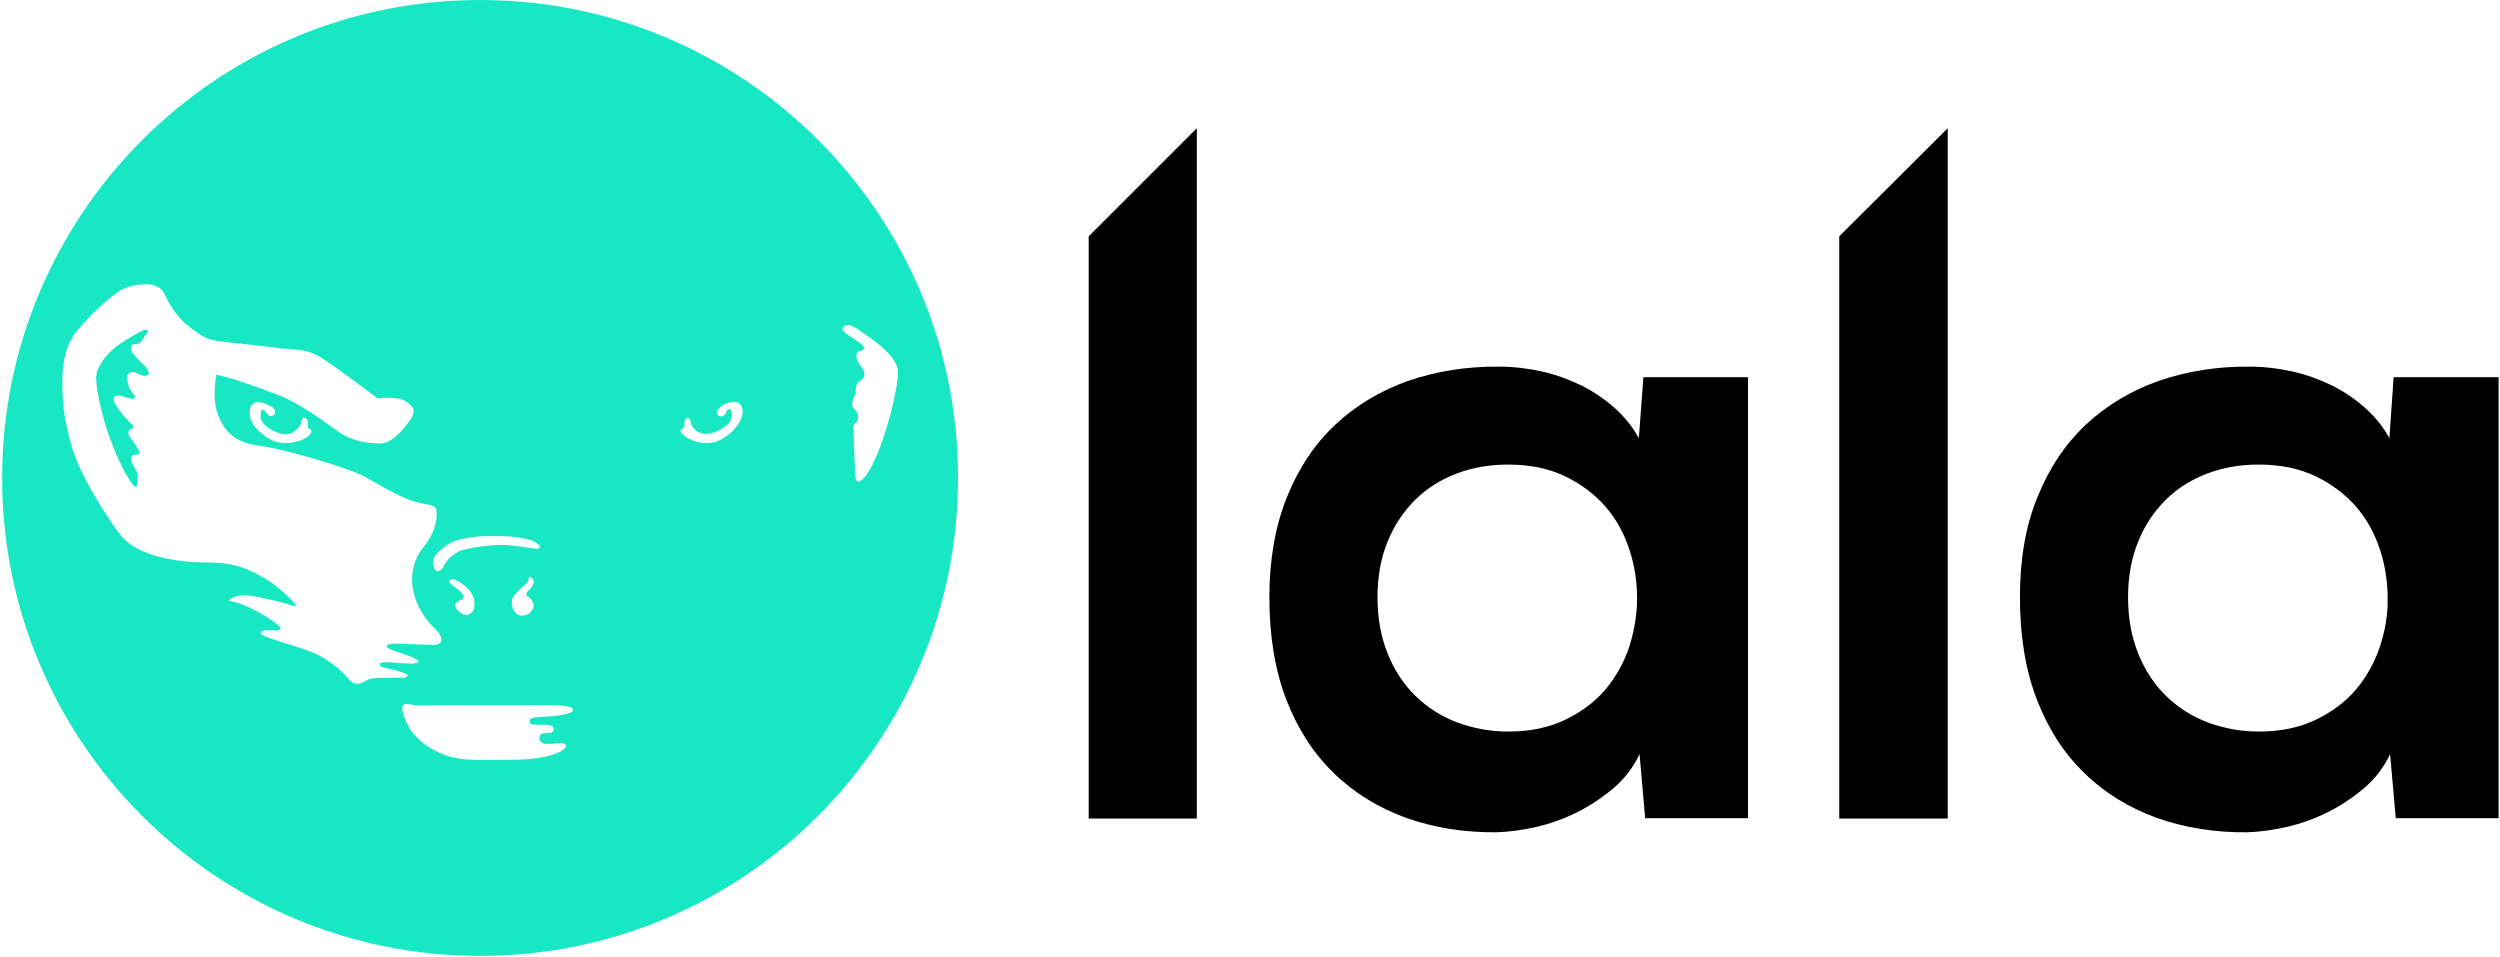
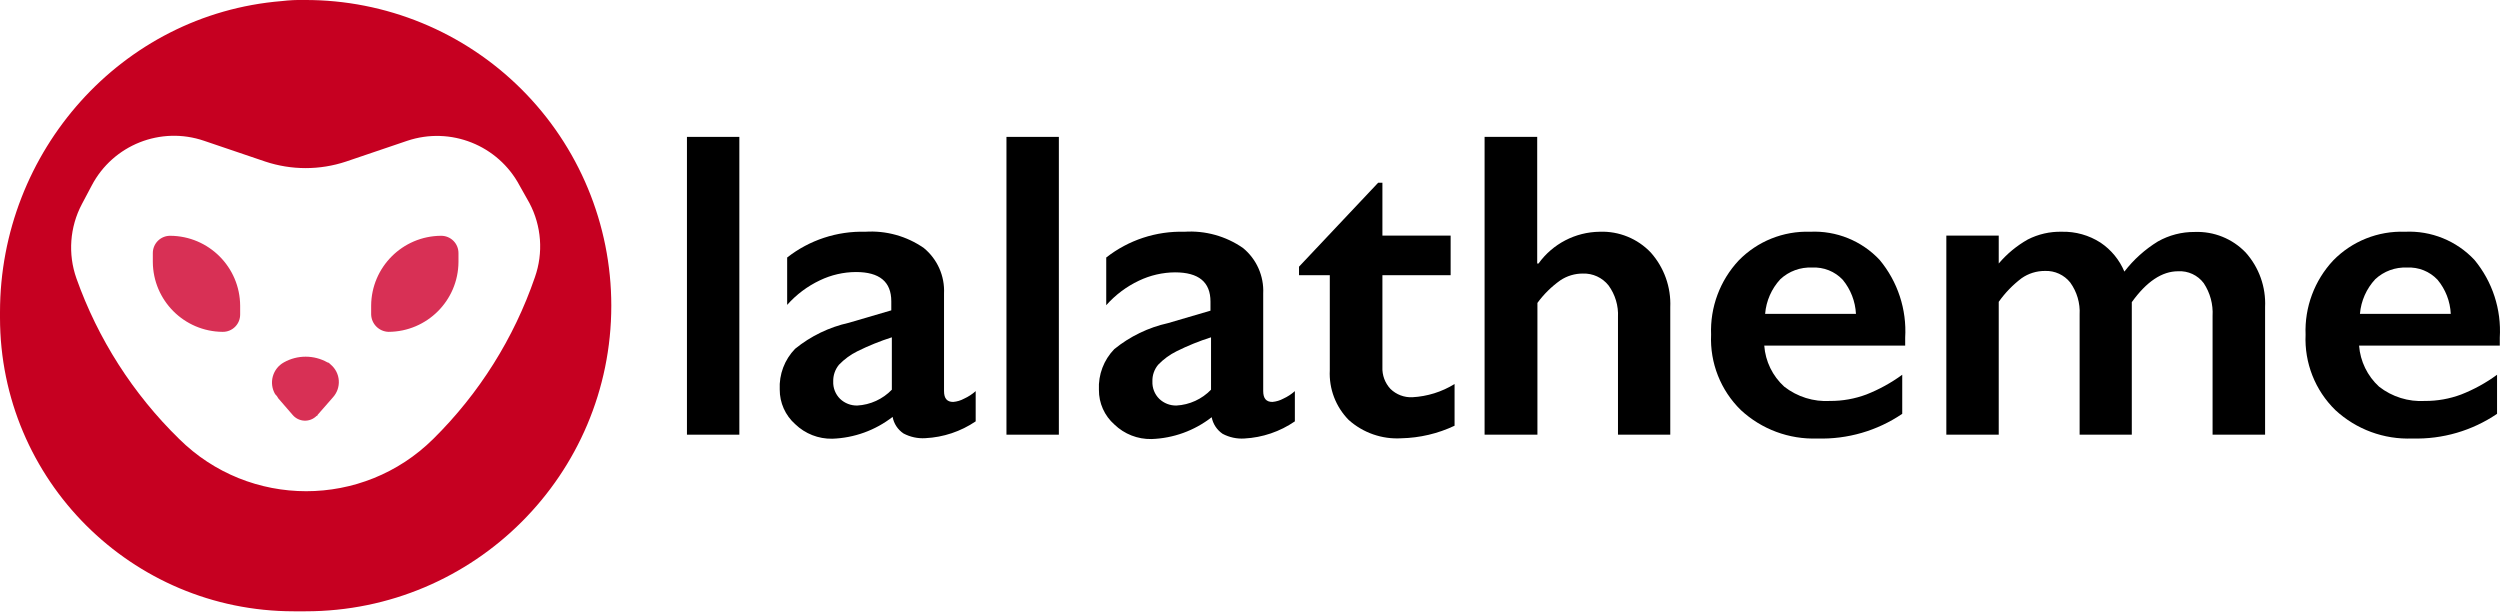
- <svg xmlns="http://www.w3.org/2000/svg" version="1.1" id="Layer_1" x="0px" y="0px" width="400" height="153" viewBox="0 0 708.6 271.5" style="enable-background:new 0 0 708.6 271.5;" xml:space="preserve">
-   <style type="text/css">
- 	.st0{fill:none;}
- 	.st1{fill:#18E7C4;}
- </style>
-   <g>
-     <g>
-       <path class="st0" d="M668.3,143.7c-3.1-3.6-6.9-6.4-11.5-8.6c-4.6-2.2-9.9-3.3-16.1-3.3c-5.1,0-9.9,0.8-14.5,2.5    c-4.5,1.7-8.4,4.2-11.8,7.4c-3.4,3.3-6,7.2-7.9,11.9c-1.9,4.7-2.9,10-2.9,15.9c0,6,1,11.3,2.9,16c1.9,4.7,4.6,8.7,7.9,12    c3.4,3.3,7.3,5.8,11.8,7.5c4.5,1.7,9.3,2.6,14.5,2.6c6.1,0,11.5-1.1,16.1-3.3s8.4-5.1,11.5-8.6c3.1-3.6,5.3-7.6,6.8-12.2    c1.5-4.5,2.2-9.2,2.2-13.9c0-4.7-0.7-9.3-2.2-13.9C673.6,151.3,671.4,147.2,668.3,143.7z" />
-       <path class="st0" d="M455.1,143.7c-3.1-3.6-6.9-6.4-11.5-8.6c-4.6-2.2-9.9-3.3-16.1-3.3c-5.1,0-9.9,0.8-14.5,2.5    c-4.5,1.7-8.4,4.2-11.8,7.4c-3.4,3.3-6,7.2-7.9,11.9c-1.9,4.7-2.9,10-2.9,15.9c0,6,1,11.3,2.9,16c1.9,4.7,4.6,8.7,7.9,12    c3.4,3.3,7.3,5.8,11.8,7.5c4.5,1.7,9.3,2.6,14.5,2.6c6.1,0,11.5-1.1,16.1-3.3c4.6-2.2,8.4-5.1,11.5-8.6c3.1-3.6,5.3-7.6,6.8-12.2    c1.5-4.5,2.2-9.2,2.2-13.9c0-4.7-0.7-9.3-2.2-13.9C460.5,151.3,458.2,147.2,455.1,143.7z" />
-       <path class="st0" d="M1184.1,143.1c-3.3-3.2-7.2-5.7-11.6-7.4c-4.4-1.8-9.1-2.7-14-2.7c-5,0-9.6,0.8-13.9,2.5    c-4.3,1.7-8,4.1-11.2,7.3c-3.2,3.2-5.7,7-7.6,11.5c-1.9,4.5-2.8,9.6-2.8,15.2c0,5.5,0.9,10.4,2.8,15c1.9,4.5,4.4,8.4,7.6,11.7    c3.2,3.3,6.9,5.8,11.2,7.6c4.3,1.8,8.9,2.7,13.9,2.7c4.9,0,9.5-0.9,14-2.6c4.4-1.7,8.3-4.2,11.6-7.4c3.3-3.2,5.9-7.1,7.9-11.6    c1.9-4.5,2.9-9.6,2.9-15.3c0-5.5-1-10.4-2.9-15C1190,150.2,1187.4,146.3,1184.1,143.1z" />
-       <polygon points="308.5,232.4 339.2,232.4 339.2,36.4 308.5,67.1   " />
-       <polygon points="521.6,232.4 552.4,232.4 552.4,36.4 521.6,67.1   " />
-       <path d="M464.7,124.4c-1.7-3.1-4-6-6.8-8.5c-2.8-2.5-6-4.7-9.4-6.4c-3.5-1.7-7.2-3.1-11.2-4c-4-0.9-8.1-1.4-12.3-1.4    c-9.2-0.1-17.7,1.3-25.7,4c-7.9,2.8-14.8,6.9-20.7,12.4c-5.9,5.5-10.5,12.4-13.8,20.6c-3.3,8.2-5,17.7-5,28.5    c0,11,1.6,20.7,4.8,29c3.2,8.3,7.7,15.3,13.5,20.9c5.7,5.6,12.6,9.8,20.5,12.7c7.9,2.8,16.5,4.2,25.7,4.1    c3.5-0.1,7.2-0.6,11.2-1.5c4-0.9,7.9-2.3,11.7-4.2c3.8-1.9,7.2-4.2,10.4-6.9c3.1-2.7,5.6-5.9,7.3-9.6l1.6,18.2h29.2V107.1h-29.7    L464.7,124.4z M462,183.6c-1.5,4.5-3.8,8.6-6.8,12.2c-3.1,3.6-6.9,6.4-11.5,8.6c-4.6,2.2-9.9,3.3-16.1,3.3    c-5.1,0-9.9-0.9-14.5-2.6c-4.5-1.7-8.4-4.2-11.8-7.5c-3.4-3.3-6-7.3-7.9-12c-1.9-4.7-2.9-10-2.9-16c0-6,1-11.3,2.9-15.9    c1.9-4.7,4.6-8.6,7.9-11.9c3.4-3.3,7.3-5.7,11.8-7.4c4.5-1.7,9.3-2.5,14.5-2.5c6.1,0,11.5,1.1,16.1,3.3c4.6,2.2,8.4,5.1,11.5,8.6    c3.1,3.6,5.3,7.6,6.8,12.2c1.5,4.5,2.2,9.2,2.2,13.9C464.2,174.4,463.4,179.1,462,183.6z" />
-       <path d="M677.8,124.4c-1.7-3.1-4-6-6.8-8.5c-2.8-2.5-6-4.7-9.4-6.4c-3.5-1.7-7.2-3.1-11.2-4c-4-0.9-8.1-1.4-12.3-1.4    c-9.2-0.1-17.7,1.3-25.7,4c-7.9,2.8-14.8,6.9-20.7,12.4c-5.9,5.5-10.5,12.4-13.8,20.6c-3.4,8.2-5,17.7-5,28.5    c0,11,1.6,20.7,4.8,29c3.2,8.3,7.7,15.3,13.5,20.9c5.7,5.6,12.6,9.8,20.5,12.7c7.9,2.8,16.5,4.2,25.7,4.1    c3.5-0.1,7.2-0.6,11.2-1.5c4-0.9,7.9-2.3,11.7-4.2c3.8-1.9,7.2-4.2,10.4-6.9c3.1-2.7,5.6-5.9,7.3-9.6l1.6,18.2h29.2V107.1H679    L677.8,124.4z M675.1,183.6c-1.5,4.5-3.8,8.6-6.8,12.2c-3.1,3.6-6.9,6.4-11.5,8.6s-9.9,3.3-16.1,3.3c-5.1,0-9.9-0.9-14.5-2.6    c-4.5-1.7-8.4-4.2-11.8-7.5c-3.4-3.3-6-7.3-7.9-12c-1.9-4.7-2.9-10-2.9-16c0-6,1-11.3,2.9-15.9c1.9-4.7,4.6-8.6,7.9-11.9    c3.4-3.3,7.3-5.7,11.8-7.4c4.5-1.7,9.3-2.5,14.5-2.5c6.1,0,11.5,1.1,16.1,3.3c4.6,2.2,8.4,5.1,11.5,8.6c3.1,3.6,5.3,7.6,6.8,12.2    c1.5,4.5,2.2,9.2,2.2,13.9C677.4,174.4,676.6,179.1,675.1,183.6z" />
-     </g>
-     <g>
-       <path class="st1" d="M37.5,100.8c-0.8-0.8-0.9-1.8-0.9-2.1c0-0.3,0.3-1,1-1c0.7,0,1.3,0,2-0.9c0.6-0.9,1.4-2,1.7-2.5    c0.3-0.6-0.4-1-1.8-0.3c0,0-6.1,3.3-8.2,5.3c-2.1,2-4.6,4.9-4.6,8.1s1.8,11.2,3.5,15.9c1.7,4.7,4.2,10.9,7,14.4    c1,1.1,1.2,0.4,1.2-0.5c0-0.9,0.5-2.3-0.7-4.3c-1.2-2-1.1-2.3-1.1-2.8c0-0.5,0.3-1,1.4-1c1.1,0,1.2-0.3,0.7-1.4    c-0.6-1-1.7-2.7-2.4-3.6c-0.7-1-0.7-2,0.4-2.3c1.1-0.4,0.7-0.8,0.1-1.3c-0.6-0.5-3.5-3.7-4.3-5.2c-0.8-1.4-0.8-1.6-0.8-2    c0-0.5,0.4-1,1.4-1s2.1,0.6,3,0.8c0.9,0.2,2.2,0.2,1.5-0.8c-0.7-0.9-2.1-2.5-2.1-5.2c0-1.2,0.9-1.5,1.7-1.5c0.8,0,1.9,1.1,3.4,1.1    s1.2-1.3,0.4-2.2C40.1,103.6,38.3,101.7,37.5,100.8z" />
-       <path class="st1" d="M135.7,0C60.8,0,0,60.8,0,135.7c0,75,60.8,135.7,135.7,135.7c75,0,135.7-60.8,135.7-135.7    C271.5,60.8,210.7,0,135.7,0z M130.7,153c3.8-0.7,5.1-0.8,8-0.8c0,0,1.7,0,2.8,0c1.2,0,8.3,0.2,10.7,2.3c0.8,0.7,0.6,1.4-0.7,1.3    c-1.2-0.1-6.3-1.1-9.8-1.1c-3.5,0-10,0.9-12.1,1.9c-2.1,1-3.6,2.8-4.4,4.4c-0.8,1.6-2,1.2-2.3,0.8c-0.3-0.4-1-2.5,0-3.9    C123.9,156.5,126.9,153.6,130.7,153z M149.4,169.5c0.9,0.5,1.5,1.6,1.5,2.6c0,1.1-1.5,2.7-3.2,2.7c-2.2,0-3-2.3-3-3.5    c0-1.2,0.3-1.8,0.8-2.3c0.5-0.6,2-2.2,2-2.2s2-1.4,1.9-2c-0.1-0.6,0.2-1,0.5-1c0.4,0,1,0.7,1,1.6c0,0.9-0.9,1.8-1.4,2.2    C149,168.1,148.4,169.1,149.4,169.5z M130.4,168.2c-0.6-0.6-2.6-2.1-2.6-2.1c-1-0.8-0.8-1.2-0.7-1.3c0-0.2,0.7-0.6,2,0    c2.7,1.6,3.6,2.7,4.3,3.9c0.7,1.2,0.7,2,0.7,3.4c0,1.4-1.2,2.5-2.5,2.5c-1.2,0-3-1.8-3-2.6c0-0.8,1-1.5,1.9-1.8    C131.3,169.8,130.9,168.8,130.4,168.2z M107.9,192.5c-1.4,0-3-0.1-4.5,0.7c-1.4,0.8-3.2,1.8-5.1-0.5c-1.9-2.3-6-6.1-11.8-8.1    c-5.7-2-13.1-3.8-13.1-4.9c0-1.1,3.2-0.7,4.4-0.7s1.9-0.6,0-2c-1.9-1.4-8.1-5.6-13.4-6.4c1-1.5,3.6-1.8,6.6-1.4    c3,0.4,10,2.2,11.3,2.7c1.3,0.5,1.3-0.1,0.5-0.9c-0.7-0.8-4.3-4.5-8.4-6.9c-4.1-2.3-7.7-4.4-16.5-4.4c-7.3,0-14.2-1.4-18.4-3.4    s-5.7-3.9-8-7.3c-2.3-3.4-9.6-14.3-11.9-22.8s-2.5-12.4-2.5-18c0-5.6,1-10.3,4.2-14.3s8.8-9.2,11.9-11.2c3.1-2,6.9-2,7.8-2    c0.8,0,3.8,0.1,5.1,2.8c1.3,2.7,3.3,6.5,7.3,9.5c4.1,3,4.5,3.6,11.7,4.3c7.2,0.7,13.4,1.6,16.1,1.8c2.6,0.2,5.7,0.1,9.5,2.5    c3.8,2.4,15.9,11.5,15.9,11.5s5.6-0.7,7.9,0.8c2.4,1.5,3.5,2.8,0.6,6.4c-2.9,3.6-5.1,5.6-7.9,5.6c-2.8,0-7.3-0.3-11.8-3.4    c-4.5-3.1-10.8-8.1-17.9-10.7c-7-2.6-13.2-4.8-16.7-5.4c-0.4,2.4-1,7.2,0.4,11.1c1.4,3.9,4.1,8.1,11.5,9c7.5,0.9,26.2,6.6,30,8.7    c3.8,2.1,9.3,5.5,13.7,7c4.5,1.5,7,0.5,7,3.5c0,3-1.1,6.4-3.8,9.7c-2.7,3.2-3.2,7-3.2,9.3c0,2.3,0.7,8.5,7,14.3    c1.9,2.2,2,4.1-1.2,4.1c-3.2,0-10-0.5-11.6-0.3c-1.7,0.2-1.8,0.8-0.5,1.5c1.3,0.7,5.7,1.8,7.3,2.8c1.6,1,0.5,1.2-1,1.3    c-1.5,0.1-6.1-0.4-7.3-0.4s-1.9,0.2-1.9,0.7c0,0.5,0.7,0.8,2.3,1.1c1.6,0.3,4.5,1.1,5.3,1.6c0.7,0.5,0.1,1.1-1.4,1    C111.9,192.4,109.3,192.5,107.9,192.5z M74.8,120.9c1.2,1.1,4,2.4,5.7,2.4c2.6,0,4.3-2.5,4.4-3.3c0.1-0.9,0.4-1.4,0.8-1.4    c0.3,0,1.1,0.4,1.1,1.2c0,0.8,0,1.6,0,1.6s1,0.5,1,1c0,0.6-0.5,1.3-1.4,1.8c-0.9,0.6-3,1.6-6.1,1.6c-4.1,0-6.9-2.9-8.2-4.3    c-1.3-1.4-1.8-2.7-1.8-4.4c0-2.6,1.6-2.9,2.3-2.9c0.7,0,1-0.1,2.9,0.8c1.9,0.8,2,1.5,2,2.1c0,0.6-0.6,1-1.2,1    c-0.6,0-0.7-0.1-1-0.5c-0.4-0.4-0.7-1.3-1.3-1.3c-0.6,0-0.6,1.2-0.6,1.9C73.3,118.8,73.6,119.7,74.8,120.9z M152.2,203.6    c-2.5,0.2-2.4,0.7-2.4,1.3s0.5,0.9,2.3,0.9c1.8,0,4.5-0.2,4.5,1c0,1.2-0.6,1.4-2.8,1.4c-1,0-1.3,0.9-1.3,1.4    c0,0.5,0.7,1.6,1.9,1.6c1.2,0,2.2,0,2.9-0.2c0.6-0.1,2.8-0.2,2.8,0.9c0,1-4.3,3.8-15.3,3.8c-11,0.1-15.2,0.4-20.2-1.8    c-5-2.1-8.5-5.4-10.3-9.9c-1.7-4.5,0.1-4.1,1-4.1c0.9,0,0.9,0.4,3.1,0.4s4.9-0.1,4.9-0.1s30.8,0,32.7,0c1.9,0,6.1,0.2,6.1,1.3    S159.1,203.3,152.2,203.6z M209.2,120.1c-1.6,2.5-5,5.7-9,5.7s-6.3-1.8-7.1-2.6c-0.8-0.8-0.6-1.2,0.2-1.6c0.8-0.4,0.1-1.4,0.6-2.3    c0.5-1,1.2-1,1.6,0.5c0.4,2.2,2.4,3.4,4.4,3.4s4.8-1.4,6.4-3c1.6-1.7,0.6-3.8,0.6-3.8c-0.7-0.7-1.3,0.3-1.4,0.8    c-0.1,0.5-0.7,1-1.3,1s-1.3-0.3-1.3-1.1c0-0.8,2-3,4.9-3S210.8,117.6,209.2,120.1z M242.2,135c-0.1-1.5-0.4-12-0.5-13.2    c-0.1-1.2,0.2-1.3,0.8-1.9c0.6-0.6,1.1-2.5-0.8-4c-0.8-0.6-0.1-2.7,0.4-3.7c0.5-1-0.1-3.2,1.4-4s1.8-2.3,0.5-4    c-1.4-1.7-2.1-4.1-0.6-4.5c1.4-0.3,2-0.9,0.3-2.2c-1.7-1.4-3.6-2.2-4.7-3.4c-1.1-1.2,0.2-1.8,1.4-1.8c1.2,0,4.7,2.7,4.7,2.7    s8.7,5.5,9.2,10c0.6,4.5-4.7,25.2-9.6,30.7C242.9,137.6,242.3,136.5,242.2,135z" />
+ <svg xmlns="http://www.w3.org/2000/svg" viewBox="0 0 229.02 56">
+   <defs>
+     <style>.cls-1{fill:#c60021;}.cls-2{fill:#d83055;}.cls-3{isolation:isolate;}</style>
+   </defs>
+   <g id="Layer_2" data-name="Layer 2">
+     <g id="Layer_1-2" data-name="Layer 1">
+       <g id="Layer_2-2" data-name="Layer 2">
+         <path class="cls-1" d="M26.9,56H28A28,28,0,0,0,56,28h0A28,28,0,0,0,27.9,0h0a14.77,14.77,0,0,0-2.1.1C11.1,1.3,0,13.9,0,28.6v.5A26.91,26.91,0,0,0,26.9,56ZM7,25.5a8.5,8.5,0,0,1,.5-6.8L8.4,17a8.51,8.51,0,0,1,10.3-4.1l5.6,1.9a11.71,11.71,0,0,0,7.4,0l5.6-1.9A8.57,8.57,0,0,1,47.6,17l.9,1.6a8.5,8.5,0,0,1,.5,6.8,38.33,38.33,0,0,1-9.3,14.8,16.54,16.54,0,0,1-23.3,0h0A38.63,38.63,0,0,1,7,25.5Z" />
+         <path class="cls-2" d="M22,28.8V28a6.44,6.44,0,0,0-6.4-6.4A1.58,1.58,0,0,0,14,23.2V24a6.44,6.44,0,0,0,6.4,6.4A1.58,1.58,0,0,0,22,28.8Z" />
+         <path class="cls-2" d="M35.6,30.4A6.44,6.44,0,0,0,42,24h0v-.8a1.58,1.58,0,0,0-1.6-1.6A6.44,6.44,0,0,0,34,28h0v.8A1.64,1.64,0,0,0,35.6,30.4Z" />
+         <path class="cls-2" d="M26.8,38a1.49,1.49,0,0,0,2.2.1.1.1,0,0,0,.1-.1l1.4-1.6a2.09,2.09,0,0,0-.2-3h0c-.1-.1-.2-.2-.3-.2h0a4.07,4.07,0,0,0-4,0,2.11,2.11,0,0,0-.8,2.9,1.38,1.38,0,0,1,.3.4Z" />
+       </g>
+       <g class="cls-3">
+         <path d="M67.73,12.54V39.82h-4.8V12.54Z" />
+         <path d="M79.26,21.23a8.44,8.44,0,0,1,5.37,1.49,5.08,5.08,0,0,1,1.85,4.17v8.93c0,.69.28,1,.84,1a2.52,2.52,0,0,0,1-.3,4.22,4.22,0,0,0,1.06-.69v2.77a9,9,0,0,1-4.61,1.54,3.76,3.76,0,0,1-2-.43,2.33,2.33,0,0,1-1-1.52,9.53,9.53,0,0,1-5.53,2,4.75,4.75,0,0,1-3.39-1.33,4.21,4.21,0,0,1-1.42-3.18,5,5,0,0,1,1.41-3.73,11.92,11.92,0,0,1,4.92-2.38l3.89-1.14v-.83c0-1.79-1.08-2.68-3.24-2.68a7.71,7.71,0,0,0-3.3.76,9.35,9.35,0,0,0-3,2.25V23.59A11.1,11.1,0,0,1,79.26,21.23ZM76.33,34.94a2.12,2.12,0,0,0,.63,1.6,2.21,2.21,0,0,0,1.57.61A4.77,4.77,0,0,0,81.7,35.7V30.9a22.81,22.81,0,0,0-3.16,1.28,6.08,6.08,0,0,0-1.68,1.23A2.31,2.31,0,0,0,76.33,34.94Z" />
+         <path d="M97,12.54V39.82h-4.8V12.54Z" />
+         <path d="M108.5,21.23a8.44,8.44,0,0,1,5.37,1.49,5.08,5.08,0,0,1,1.85,4.17v8.93c0,.69.28,1,.84,1a2.56,2.56,0,0,0,1-.3,4.22,4.22,0,0,0,1.06-.69v2.77A9,9,0,0,1,114,40.17a3.73,3.73,0,0,1-2-.43,2.38,2.38,0,0,1-1-1.52,9.48,9.48,0,0,1-5.52,2,4.75,4.75,0,0,1-3.39-1.33,4.18,4.18,0,0,1-1.42-3.18,5,5,0,0,1,1.41-3.73,11.92,11.92,0,0,1,4.92-2.38l3.89-1.14v-.83c0-1.79-1.08-2.68-3.25-2.68a7.78,7.78,0,0,0-3.3.76,9.32,9.32,0,0,0-3,2.25V23.59A11.1,11.1,0,0,1,108.5,21.23Zm-2.93,13.71a2.12,2.12,0,0,0,.63,1.6,2.21,2.21,0,0,0,1.57.61,4.77,4.77,0,0,0,3.17-1.45V30.9a21.81,21.81,0,0,0-3.16,1.28,6.08,6.08,0,0,0-1.68,1.23A2.26,2.26,0,0,0,105.57,34.94Z" />
+         <path d="M126.25,16.74h.39v4.84h6.25v3.63h-6.25v8.42a2.75,2.75,0,0,0,.74,2,2.7,2.7,0,0,0,2,.76,8.2,8.2,0,0,0,3.87-1.21V39a12,12,0,0,1-4.88,1.15,6.64,6.64,0,0,1-4.82-1.68,6.05,6.05,0,0,1-1.73-4.55V25.21H119v-.78Z" />
+         <path d="M140.82,12.54v11.6h.12a7,7,0,0,1,5.6-2.91,6.13,6.13,0,0,1,4.69,1.91,7.08,7.08,0,0,1,1.78,5V39.82h-4.79V29.06a4.54,4.54,0,0,0-.87-2.92A2.88,2.88,0,0,0,145,25.06a3.68,3.68,0,0,0-2.06.62,9.16,9.16,0,0,0-2.1,2.07V39.82H136V12.54Z" />
+         <path d="M165.82,21.23a8.19,8.19,0,0,1,6.37,2.58,10.19,10.19,0,0,1,2.34,7.12v.73H161.62a5.63,5.63,0,0,0,1.83,3.76,6.23,6.23,0,0,0,4.21,1.31,9.36,9.36,0,0,0,3.31-.59,14.68,14.68,0,0,0,3.29-1.81v3.58a13.14,13.14,0,0,1-7.78,2.26,9.79,9.79,0,0,1-7-2.6,9.08,9.08,0,0,1-2.73-6.91,9.41,9.41,0,0,1,2.53-6.8A8.73,8.73,0,0,1,165.82,21.23Zm4.2,7.52a5.34,5.34,0,0,0-1.21-3.12,3.58,3.58,0,0,0-2.8-1.12,4,4,0,0,0-2.92,1.07,5.31,5.31,0,0,0-1.39,3.17Z" />
+         <path d="M188.87,21.23a6.26,6.26,0,0,1,3.56,1,6,6,0,0,1,2.18,2.65,11.4,11.4,0,0,1,3.07-2.76,6.74,6.74,0,0,1,3.37-.87,6.13,6.13,0,0,1,4.67,1.88,7,7,0,0,1,1.78,5V39.82h-4.81V28.94a4.93,4.93,0,0,0-.81-3,2.74,2.74,0,0,0-2.35-1.09q-2.21,0-4.24,2.83V39.82h-4.78v-11a4.58,4.58,0,0,0-.86-2.94,2.82,2.82,0,0,0-2.31-1.06,3.7,3.7,0,0,0-2.15.67,9.85,9.85,0,0,0-2.09,2.16V39.82h-4.8V21.58h4.8v2.56a9.82,9.82,0,0,1,2.66-2.2A6.49,6.49,0,0,1,188.87,21.23Z" />
+         <path d="M220.31,21.23a8.18,8.18,0,0,1,6.37,2.58A10.19,10.19,0,0,1,229,30.93v.73H216.11a5.68,5.68,0,0,0,1.83,3.76,6.23,6.23,0,0,0,4.21,1.31,9.32,9.32,0,0,0,3.31-.59,14.46,14.46,0,0,0,3.29-1.81v3.58A13.13,13.13,0,0,1,221,40.17a9.82,9.82,0,0,1-7.06-2.6,9.08,9.08,0,0,1-2.73-6.91,9.41,9.41,0,0,1,2.53-6.8A8.74,8.74,0,0,1,220.31,21.23Zm4.2,7.52a5.27,5.27,0,0,0-1.21-3.12,3.57,3.57,0,0,0-2.79-1.12,4,4,0,0,0-2.92,1.07,5.31,5.31,0,0,0-1.4,3.17Z" />
+       </g>
    </g>
  </g>
</svg>
